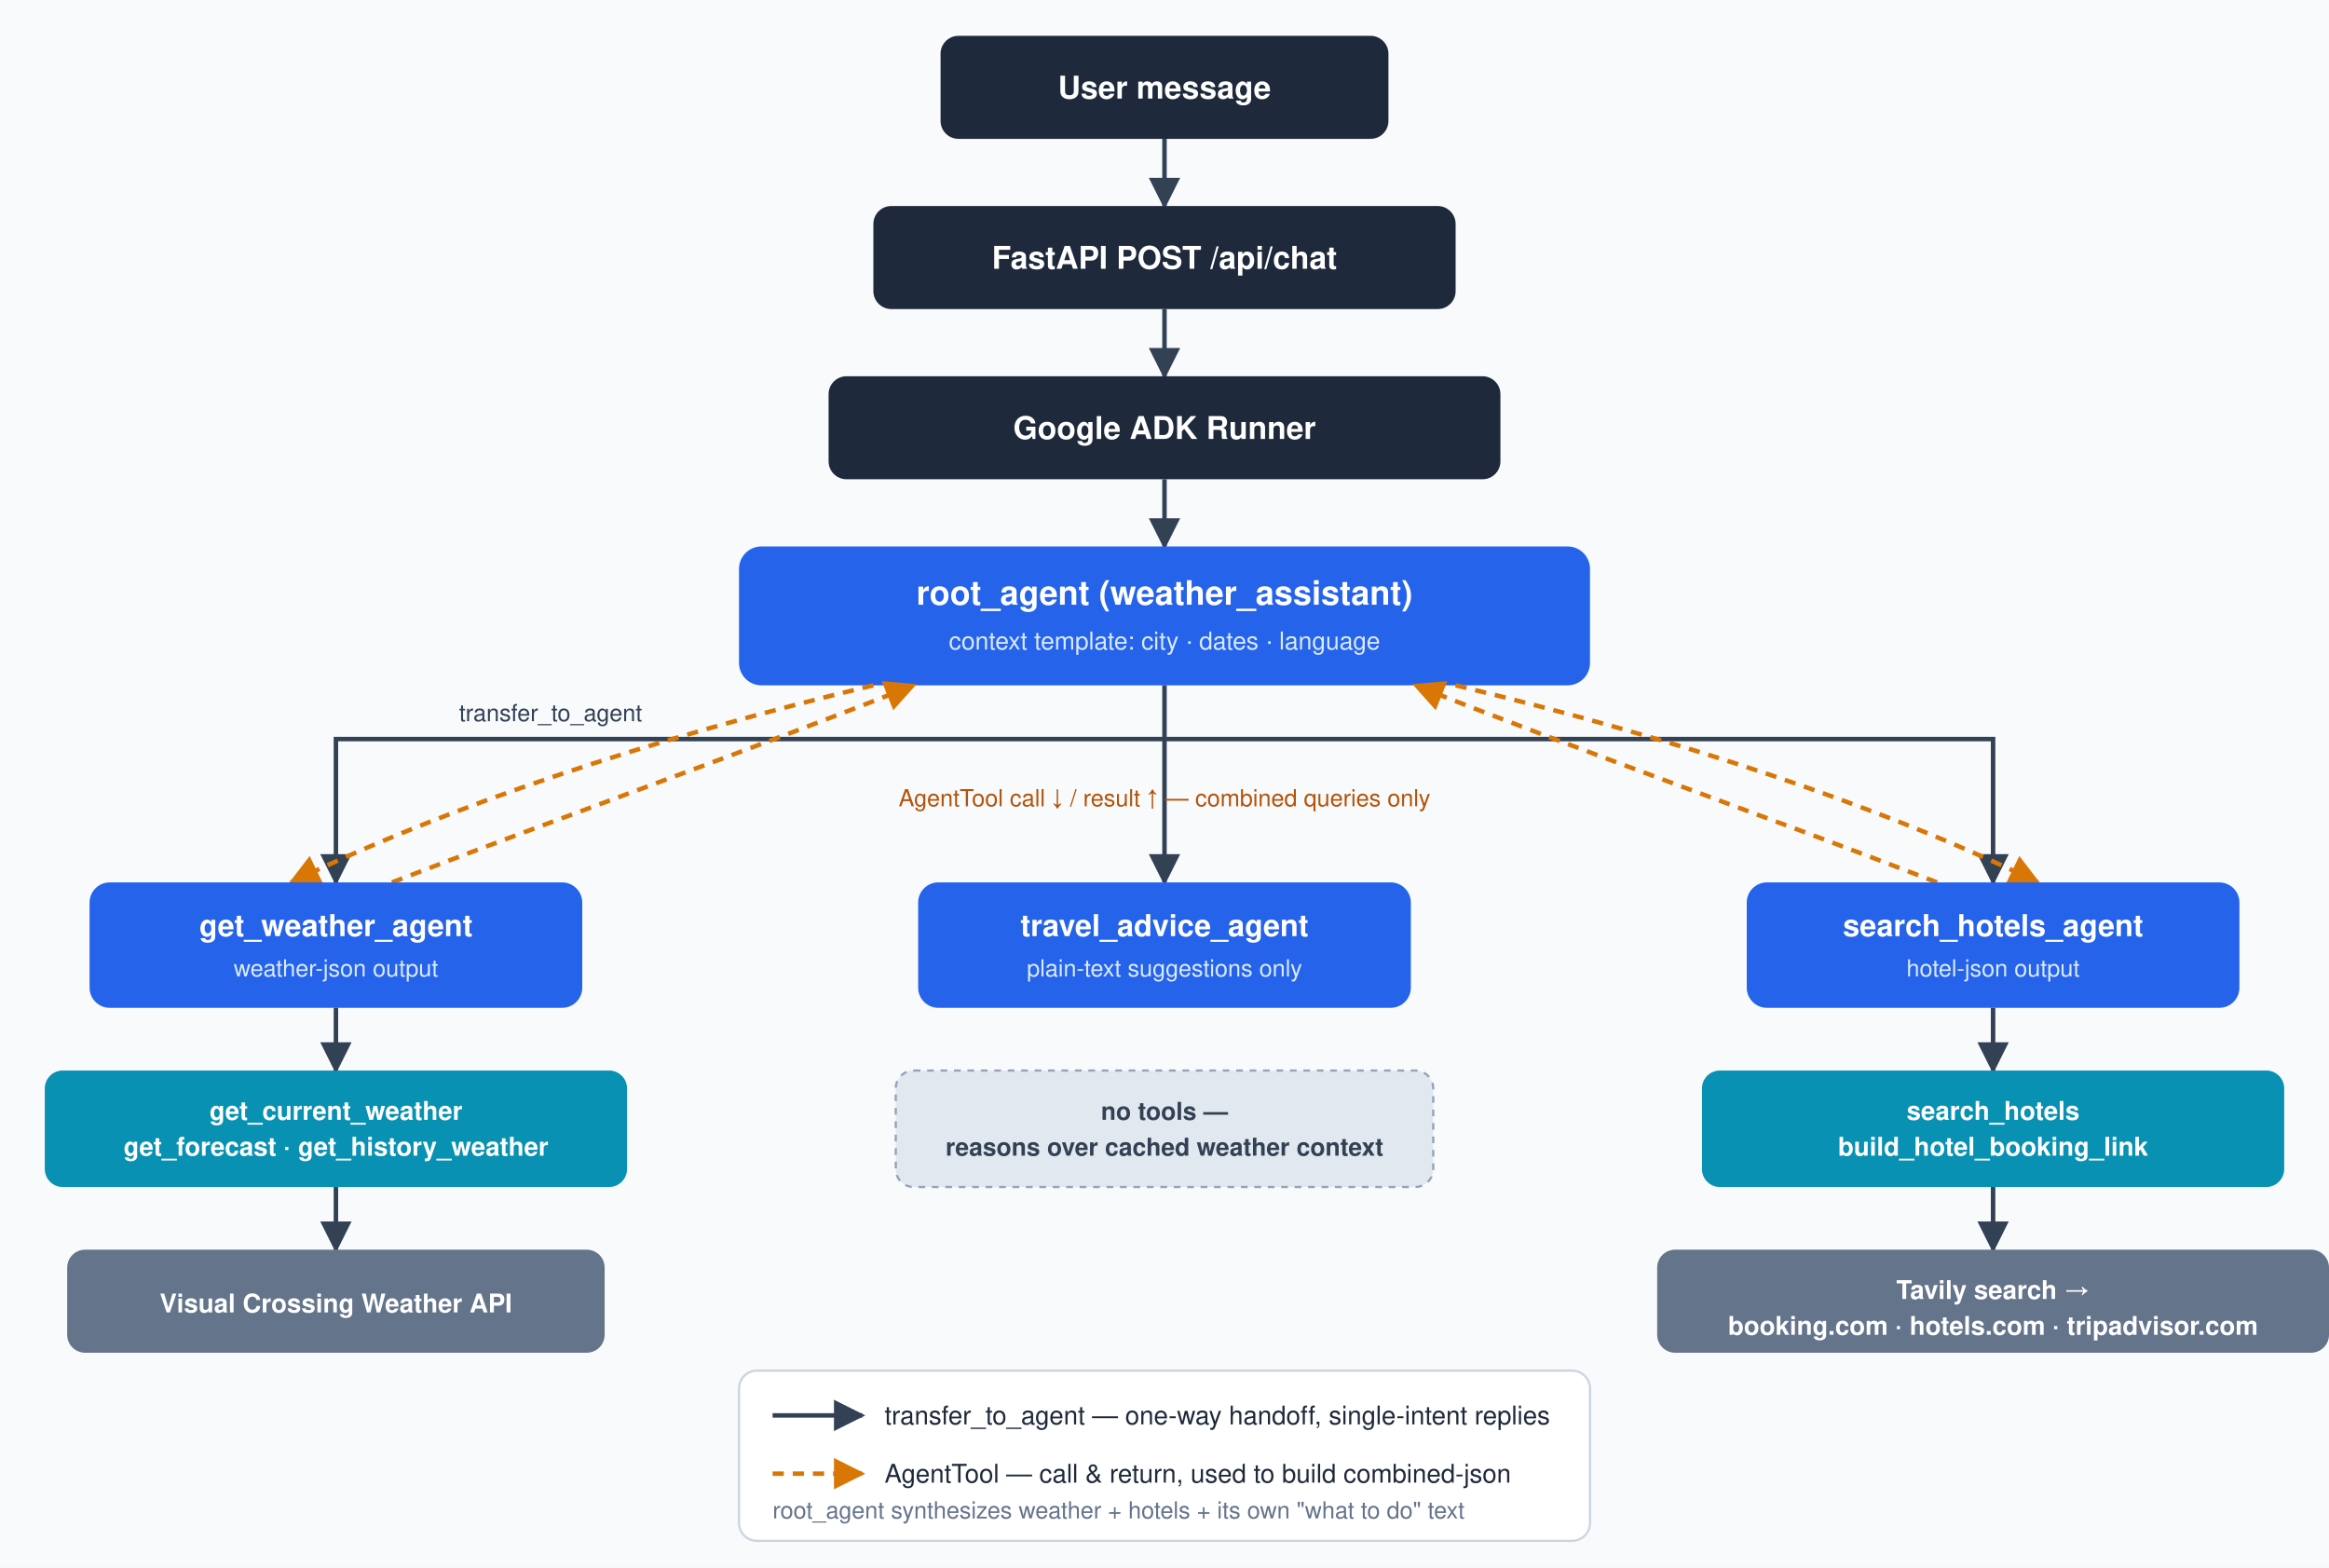
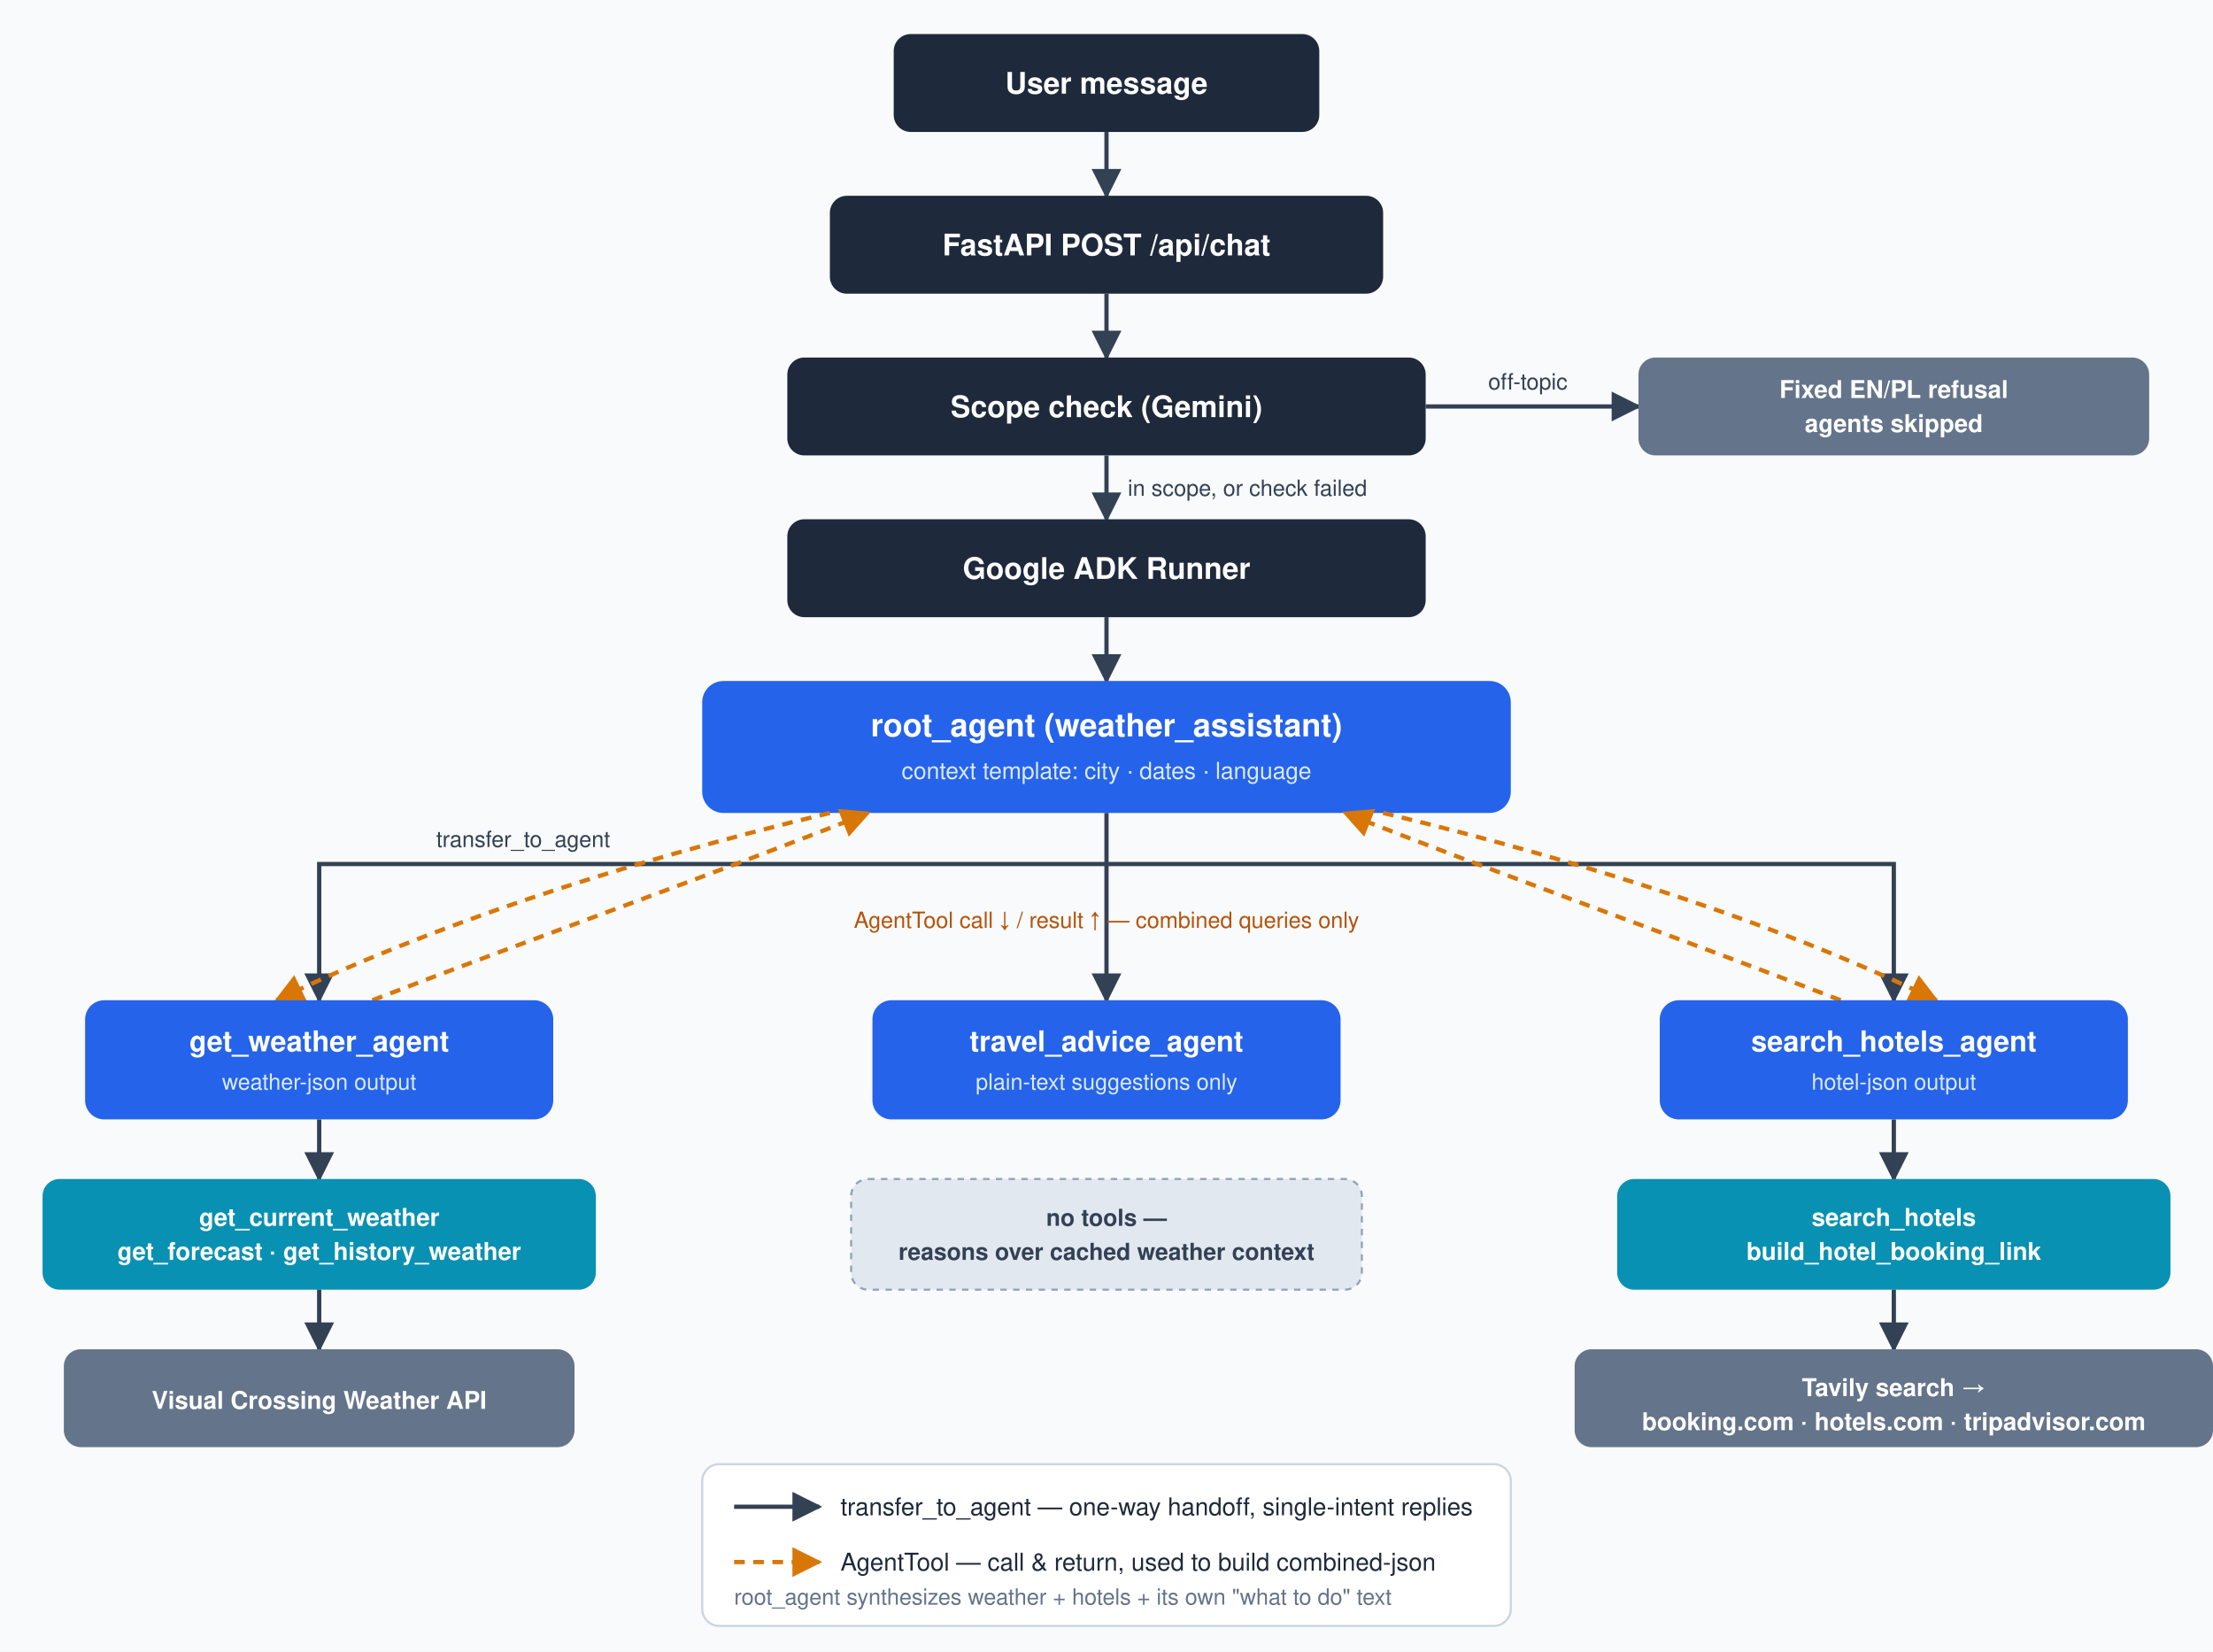
- <svg xmlns="http://www.w3.org/2000/svg" viewBox="0 0 1040 700" font-family="'Segoe UI', Helvetica, Arial, sans-serif">
+ <svg xmlns="http://www.w3.org/2000/svg" viewBox="0 0 1040 776" font-family="'Segoe UI', Helvetica, Arial, sans-serif">
  <defs>
    <marker id="arrowSolid" viewBox="0 0 10 10" refX="9" refY="5" markerWidth="7" markerHeight="7" orient="auto-start-reverse">
      <path d="M0,0 L10,5 L0,10 z" fill="#334155" />
    </marker>
    <marker id="arrowAmber" viewBox="0 0 10 10" refX="9" refY="5" markerWidth="7" markerHeight="7" orient="auto-start-reverse">
      <path d="M0,0 L10,5 L0,10 z" fill="#d97706" />
    </marker>
  </defs>
-   <rect x="0" y="0" width="1040" height="700" fill="#f8fafc" />
+   <rect x="0" y="0" width="1040" height="776" fill="#f8fafc" />
  <rect x="420" y="16" width="200" height="46" rx="8" fill="#1e293b" />
  <text x="520" y="44" text-anchor="middle" fill="#ffffff" font-size="14" font-weight="600">User message</text>
  <path d="M520,62 L520,92" stroke="#334155" stroke-width="2" marker-end="url(#arrowSolid)" />
  <rect x="390" y="92" width="260" height="46" rx="8" fill="#1e293b" />
  <text x="520" y="120" text-anchor="middle" fill="#ffffff" font-size="14" font-weight="600">FastAPI  POST /api/chat</text>
  <path d="M520,138 L520,168" stroke="#334155" stroke-width="2" marker-end="url(#arrowSolid)" />
  <rect x="370" y="168" width="300" height="46" rx="8" fill="#1e293b" />
-   <text x="520" y="196" text-anchor="middle" fill="#ffffff" font-size="14" font-weight="600">Google ADK Runner</text>
+   <text x="520" y="196" text-anchor="middle" fill="#ffffff" font-size="14" font-weight="600">Scope check (Gemini)</text>
  <path d="M520,214 L520,244" stroke="#334155" stroke-width="2" marker-end="url(#arrowSolid)" />
-   <rect x="330" y="244" width="380" height="62" rx="10" fill="#2563eb" />
-   <text x="520" y="270" text-anchor="middle" fill="#ffffff" font-size="15" font-weight="700">root_agent (weather_assistant)</text>
-   <text x="520" y="290" text-anchor="middle" fill="#dbeafe" font-size="11">context template: city · dates · language</text>
-   <path d="M520,306 L520,330" stroke="#334155" stroke-width="2" />
-   <path d="M520,330 L150,330 L150,394" stroke="#334155" stroke-width="2" fill="none" marker-end="url(#arrowSolid)" />
-   <path d="M520,330 L520,394" stroke="#334155" stroke-width="2" fill="none" marker-end="url(#arrowSolid)" />
-   <path d="M520,330 L890,330 L890,394" stroke="#334155" stroke-width="2" fill="none" marker-end="url(#arrowSolid)" />
-   <text x="205" y="322" font-size="10.5" fill="#334155">transfer_to_agent</text>
-   <path d="M390,306 C290,330 200,360 130,394" stroke="#d97706" stroke-width="2" fill="none" stroke-dasharray="5,4" marker-end="url(#arrowAmber)" />
-   <path d="M175,394 C250,365 335,335 408,306" stroke="#d97706" stroke-width="2" fill="none" stroke-dasharray="5,4" marker-end="url(#arrowAmber)" />
-   <path d="M650,306 C750,330 840,360 910,394" stroke="#d97706" stroke-width="2" fill="none" stroke-dasharray="5,4" marker-end="url(#arrowAmber)" />
-   <path d="M865,394 C790,365 705,335 632,306" stroke="#d97706" stroke-width="2" fill="none" stroke-dasharray="5,4" marker-end="url(#arrowAmber)" />
-   <text x="520" y="360" text-anchor="middle" font-size="10.5" fill="#b45309">AgentTool call ↓ / result ↑ — combined queries only</text>
-   <rect x="40" y="394" width="220" height="56" rx="9" fill="#2563eb" />
-   <text x="150" y="418" text-anchor="middle" fill="#ffffff" font-size="13.5" font-weight="700">get_weather_agent</text>
-   <text x="150" y="436" text-anchor="middle" fill="#dbeafe" font-size="10.5">weather-json output</text>
-   <rect x="410" y="394" width="220" height="56" rx="9" fill="#2563eb" />
-   <text x="520" y="418" text-anchor="middle" fill="#ffffff" font-size="13.5" font-weight="700">travel_advice_agent</text>
-   <text x="520" y="436" text-anchor="middle" fill="#dbeafe" font-size="10.5">plain-text suggestions only</text>
-   <rect x="780" y="394" width="220" height="56" rx="9" fill="#2563eb" />
-   <text x="890" y="418" text-anchor="middle" fill="#ffffff" font-size="13.5" font-weight="700">search_hotels_agent</text>
-   <text x="890" y="436" text-anchor="middle" fill="#dbeafe" font-size="10.5">hotel-json output</text>
-   <path d="M150,450 L150,478" stroke="#334155" stroke-width="2" marker-end="url(#arrowSolid)" />
-   <path d="M890,450 L890,478" stroke="#334155" stroke-width="2" marker-end="url(#arrowSolid)" />
-   <rect x="20" y="478" width="260" height="52" rx="8" fill="#0891b2" />
-   <text x="150" y="500" text-anchor="middle" fill="#ffffff" font-size="11.5" font-weight="600">get_current_weather</text>
-   <text x="150" y="516" text-anchor="middle" fill="#ffffff" font-size="11.5" font-weight="600">get_forecast · get_history_weather</text>
-   <rect x="400" y="478" width="240" height="52" rx="8" fill="#e2e8f0" stroke="#94a3b8" stroke-dasharray="3,3" />
-   <text x="520" y="500" text-anchor="middle" fill="#334155" font-size="11" font-weight="600">no tools —</text>
-   <text x="520" y="516" text-anchor="middle" fill="#334155" font-size="11" font-weight="600">reasons over cached weather context</text>
-   <rect x="760" y="478" width="260" height="52" rx="8" fill="#0891b2" />
-   <text x="890" y="500" text-anchor="middle" fill="#ffffff" font-size="11.5" font-weight="600">search_hotels</text>
-   <text x="890" y="516" text-anchor="middle" fill="#ffffff" font-size="11.5" font-weight="600">build_hotel_booking_link</text>
-   <path d="M150,530 L150,558" stroke="#334155" stroke-width="2" marker-end="url(#arrowSolid)" />
-   <path d="M890,530 L890,558" stroke="#334155" stroke-width="2" marker-end="url(#arrowSolid)" />
-   <rect x="30" y="558" width="240" height="46" rx="8" fill="#64748b" />
-   <text x="150" y="586" text-anchor="middle" fill="#ffffff" font-size="11.5" font-weight="600">Visual Crossing Weather API</text>
-   <rect x="740" y="558" width="300" height="46" rx="8" fill="#64748b" />
-   <text x="890" y="580" text-anchor="middle" fill="#ffffff" font-size="11.5" font-weight="600">Tavily search →</text>
-   <text x="890" y="596" text-anchor="middle" fill="#ffffff" font-size="11.5" font-weight="600">booking.com · hotels.com · tripadvisor.com</text>
-   <rect x="330" y="612" width="380" height="76" rx="8" fill="#ffffff" stroke="#cbd5e1" />
-   <line x1="345" y1="632" x2="385" y2="632" stroke="#334155" stroke-width="2" marker-end="url(#arrowSolid)" />
-   <text x="395" y="636" font-size="11.5" fill="#1e293b">transfer_to_agent — one-way handoff, single-intent replies</text>
-   <line x1="345" y1="658" x2="385" y2="658" stroke="#d97706" stroke-width="2" stroke-dasharray="5,4" marker-end="url(#arrowAmber)" />
-   <text x="395" y="662" font-size="11.5" fill="#1e293b">AgentTool — call &amp; return, used to build combined-json</text>
-   <text x="345" y="678" font-size="10.5" fill="#64748b">root_agent synthesizes weather + hotels + its own "what to do" text</text>
+   <text x="530" y="233" font-size="10.5" fill="#334155">in scope, or check failed</text>
+   <path d="M670,191 L770,191" stroke="#334155" stroke-width="2" marker-end="url(#arrowSolid)" />
+   <text x="718" y="183" text-anchor="middle" font-size="10.5" fill="#334155">off-topic</text>
+   <rect x="770" y="168" width="240" height="46" rx="8" fill="#64748b" />
+   <text x="890" y="187" text-anchor="middle" fill="#ffffff" font-size="11.5" font-weight="600">Fixed EN/PL refusal</text>
+   <text x="890" y="203" text-anchor="middle" fill="#ffffff" font-size="11.5" font-weight="600">agents skipped</text>
+   <g transform="translate(0,76)">
+     <rect x="370" y="168" width="300" height="46" rx="8" fill="#1e293b" />
+     <text x="520" y="196" text-anchor="middle" fill="#ffffff" font-size="14" font-weight="600">Google ADK Runner</text>
+     <path d="M520,214 L520,244" stroke="#334155" stroke-width="2" marker-end="url(#arrowSolid)" />
+     <rect x="330" y="244" width="380" height="62" rx="10" fill="#2563eb" />
+     <text x="520" y="270" text-anchor="middle" fill="#ffffff" font-size="15" font-weight="700">root_agent (weather_assistant)</text>
+     <text x="520" y="290" text-anchor="middle" fill="#dbeafe" font-size="11">context template: city · dates · language</text>
+     <path d="M520,306 L520,330" stroke="#334155" stroke-width="2" />
+     <path d="M520,330 L150,330 L150,394" stroke="#334155" stroke-width="2" fill="none" marker-end="url(#arrowSolid)" />
+     <path d="M520,330 L520,394" stroke="#334155" stroke-width="2" fill="none" marker-end="url(#arrowSolid)" />
+     <path d="M520,330 L890,330 L890,394" stroke="#334155" stroke-width="2" fill="none" marker-end="url(#arrowSolid)" />
+     <text x="205" y="322" font-size="10.5" fill="#334155">transfer_to_agent</text>
+     <path d="M390,306 C290,330 200,360 130,394" stroke="#d97706" stroke-width="2" fill="none" stroke-dasharray="5,4" marker-end="url(#arrowAmber)" />
+     <path d="M175,394 C250,365 335,335 408,306" stroke="#d97706" stroke-width="2" fill="none" stroke-dasharray="5,4" marker-end="url(#arrowAmber)" />
+     <path d="M650,306 C750,330 840,360 910,394" stroke="#d97706" stroke-width="2" fill="none" stroke-dasharray="5,4" marker-end="url(#arrowAmber)" />
+     <path d="M865,394 C790,365 705,335 632,306" stroke="#d97706" stroke-width="2" fill="none" stroke-dasharray="5,4" marker-end="url(#arrowAmber)" />
+     <text x="520" y="360" text-anchor="middle" font-size="10.5" fill="#b45309">AgentTool call ↓ / result ↑ — combined queries only</text>
+     <rect x="40" y="394" width="220" height="56" rx="9" fill="#2563eb" />
+     <text x="150" y="418" text-anchor="middle" fill="#ffffff" font-size="13.5" font-weight="700">get_weather_agent</text>
+     <text x="150" y="436" text-anchor="middle" fill="#dbeafe" font-size="10.5">weather-json output</text>
+     <rect x="410" y="394" width="220" height="56" rx="9" fill="#2563eb" />
+     <text x="520" y="418" text-anchor="middle" fill="#ffffff" font-size="13.5" font-weight="700">travel_advice_agent</text>
+     <text x="520" y="436" text-anchor="middle" fill="#dbeafe" font-size="10.5">plain-text suggestions only</text>
+     <rect x="780" y="394" width="220" height="56" rx="9" fill="#2563eb" />
+     <text x="890" y="418" text-anchor="middle" fill="#ffffff" font-size="13.5" font-weight="700">search_hotels_agent</text>
+     <text x="890" y="436" text-anchor="middle" fill="#dbeafe" font-size="10.5">hotel-json output</text>
+     <path d="M150,450 L150,478" stroke="#334155" stroke-width="2" marker-end="url(#arrowSolid)" />
+     <path d="M890,450 L890,478" stroke="#334155" stroke-width="2" marker-end="url(#arrowSolid)" />
+     <rect x="20" y="478" width="260" height="52" rx="8" fill="#0891b2" />
+     <text x="150" y="500" text-anchor="middle" fill="#ffffff" font-size="11.5" font-weight="600">get_current_weather</text>
+     <text x="150" y="516" text-anchor="middle" fill="#ffffff" font-size="11.5" font-weight="600">get_forecast · get_history_weather</text>
+     <rect x="400" y="478" width="240" height="52" rx="8" fill="#e2e8f0" stroke="#94a3b8" stroke-dasharray="3,3" />
+     <text x="520" y="500" text-anchor="middle" fill="#334155" font-size="11" font-weight="600">no tools —</text>
+     <text x="520" y="516" text-anchor="middle" fill="#334155" font-size="11" font-weight="600">reasons over cached weather context</text>
+     <rect x="760" y="478" width="260" height="52" rx="8" fill="#0891b2" />
+     <text x="890" y="500" text-anchor="middle" fill="#ffffff" font-size="11.5" font-weight="600">search_hotels</text>
+     <text x="890" y="516" text-anchor="middle" fill="#ffffff" font-size="11.5" font-weight="600">build_hotel_booking_link</text>
+     <path d="M150,530 L150,558" stroke="#334155" stroke-width="2" marker-end="url(#arrowSolid)" />
+     <path d="M890,530 L890,558" stroke="#334155" stroke-width="2" marker-end="url(#arrowSolid)" />
+     <rect x="30" y="558" width="240" height="46" rx="8" fill="#64748b" />
+     <text x="150" y="586" text-anchor="middle" fill="#ffffff" font-size="11.5" font-weight="600">Visual Crossing Weather API</text>
+     <rect x="740" y="558" width="300" height="46" rx="8" fill="#64748b" />
+     <text x="890" y="580" text-anchor="middle" fill="#ffffff" font-size="11.5" font-weight="600">Tavily search →</text>
+     <text x="890" y="596" text-anchor="middle" fill="#ffffff" font-size="11.5" font-weight="600">booking.com · hotels.com · tripadvisor.com</text>
+     <rect x="330" y="612" width="380" height="76" rx="8" fill="#ffffff" stroke="#cbd5e1" />
+     <line x1="345" y1="632" x2="385" y2="632" stroke="#334155" stroke-width="2" marker-end="url(#arrowSolid)" />
+     <text x="395" y="636" font-size="11.5" fill="#1e293b">transfer_to_agent — one-way handoff, single-intent replies</text>
+     <line x1="345" y1="658" x2="385" y2="658" stroke="#d97706" stroke-width="2" stroke-dasharray="5,4" marker-end="url(#arrowAmber)" />
+     <text x="395" y="662" font-size="11.5" fill="#1e293b">AgentTool — call &amp; return, used to build combined-json</text>
+     <text x="345" y="678" font-size="10.5" fill="#64748b">root_agent synthesizes weather + hotels + its own "what to do" text</text>
+   </g>
</svg>
